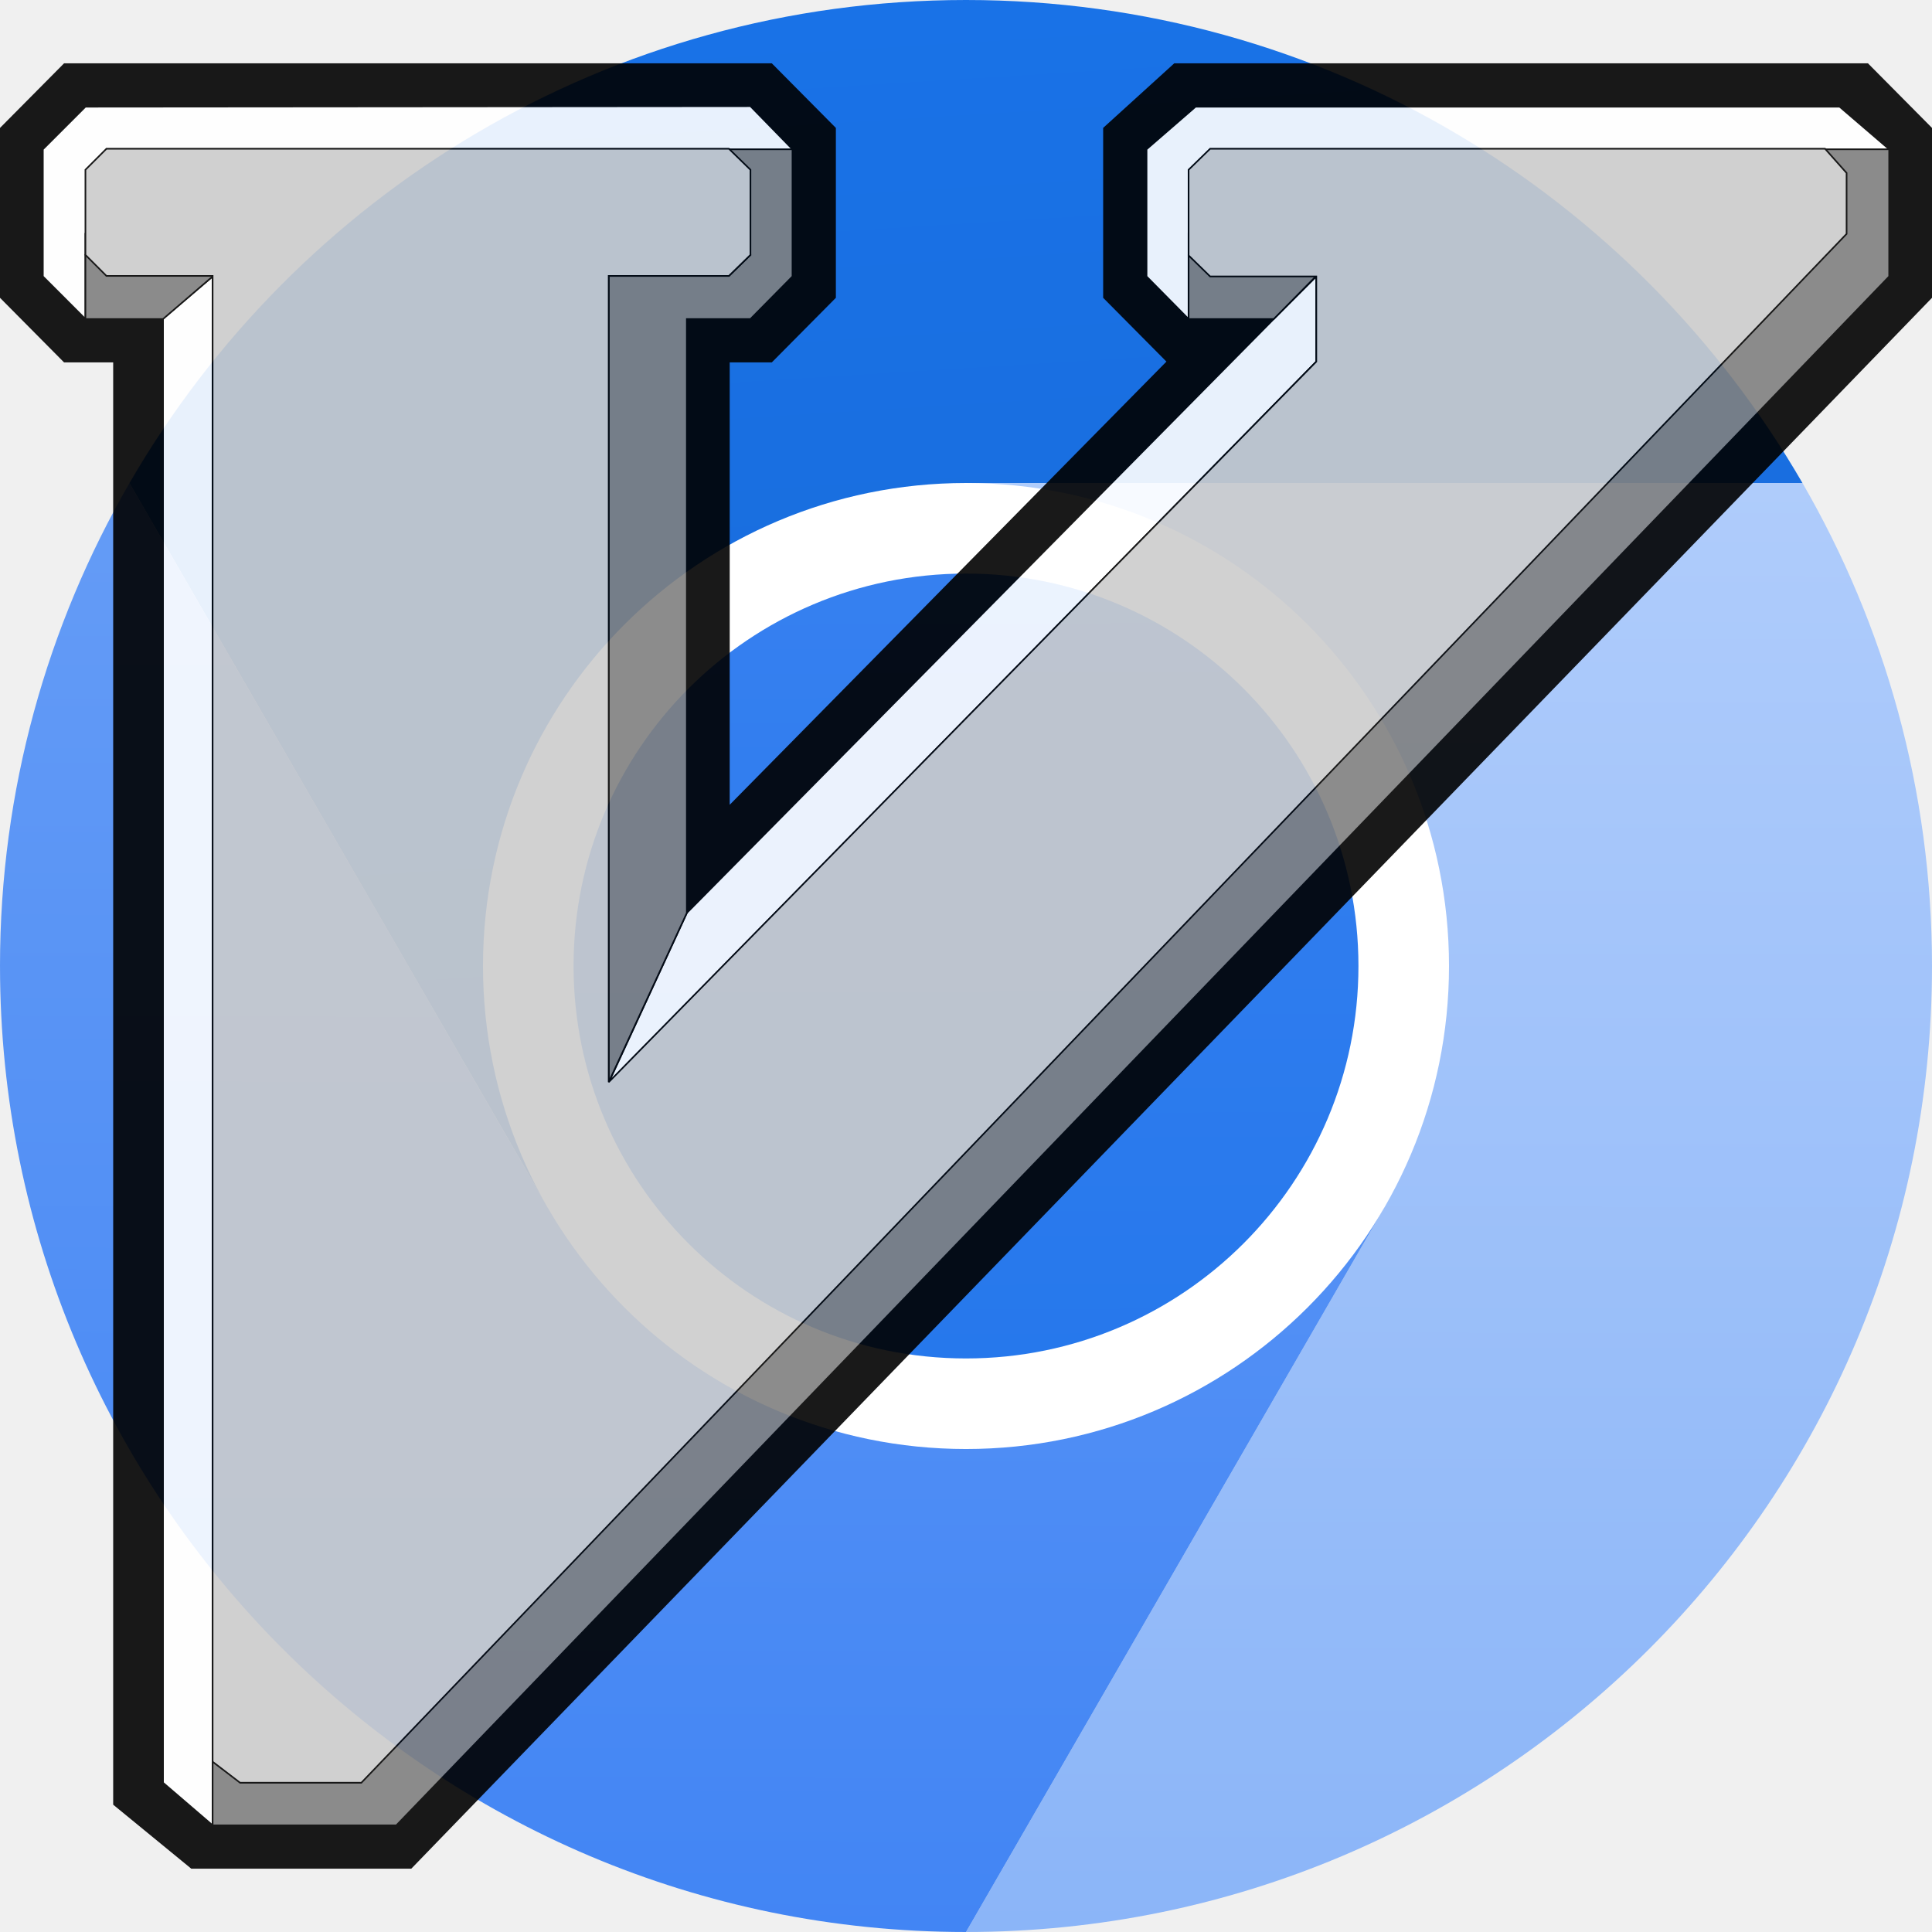
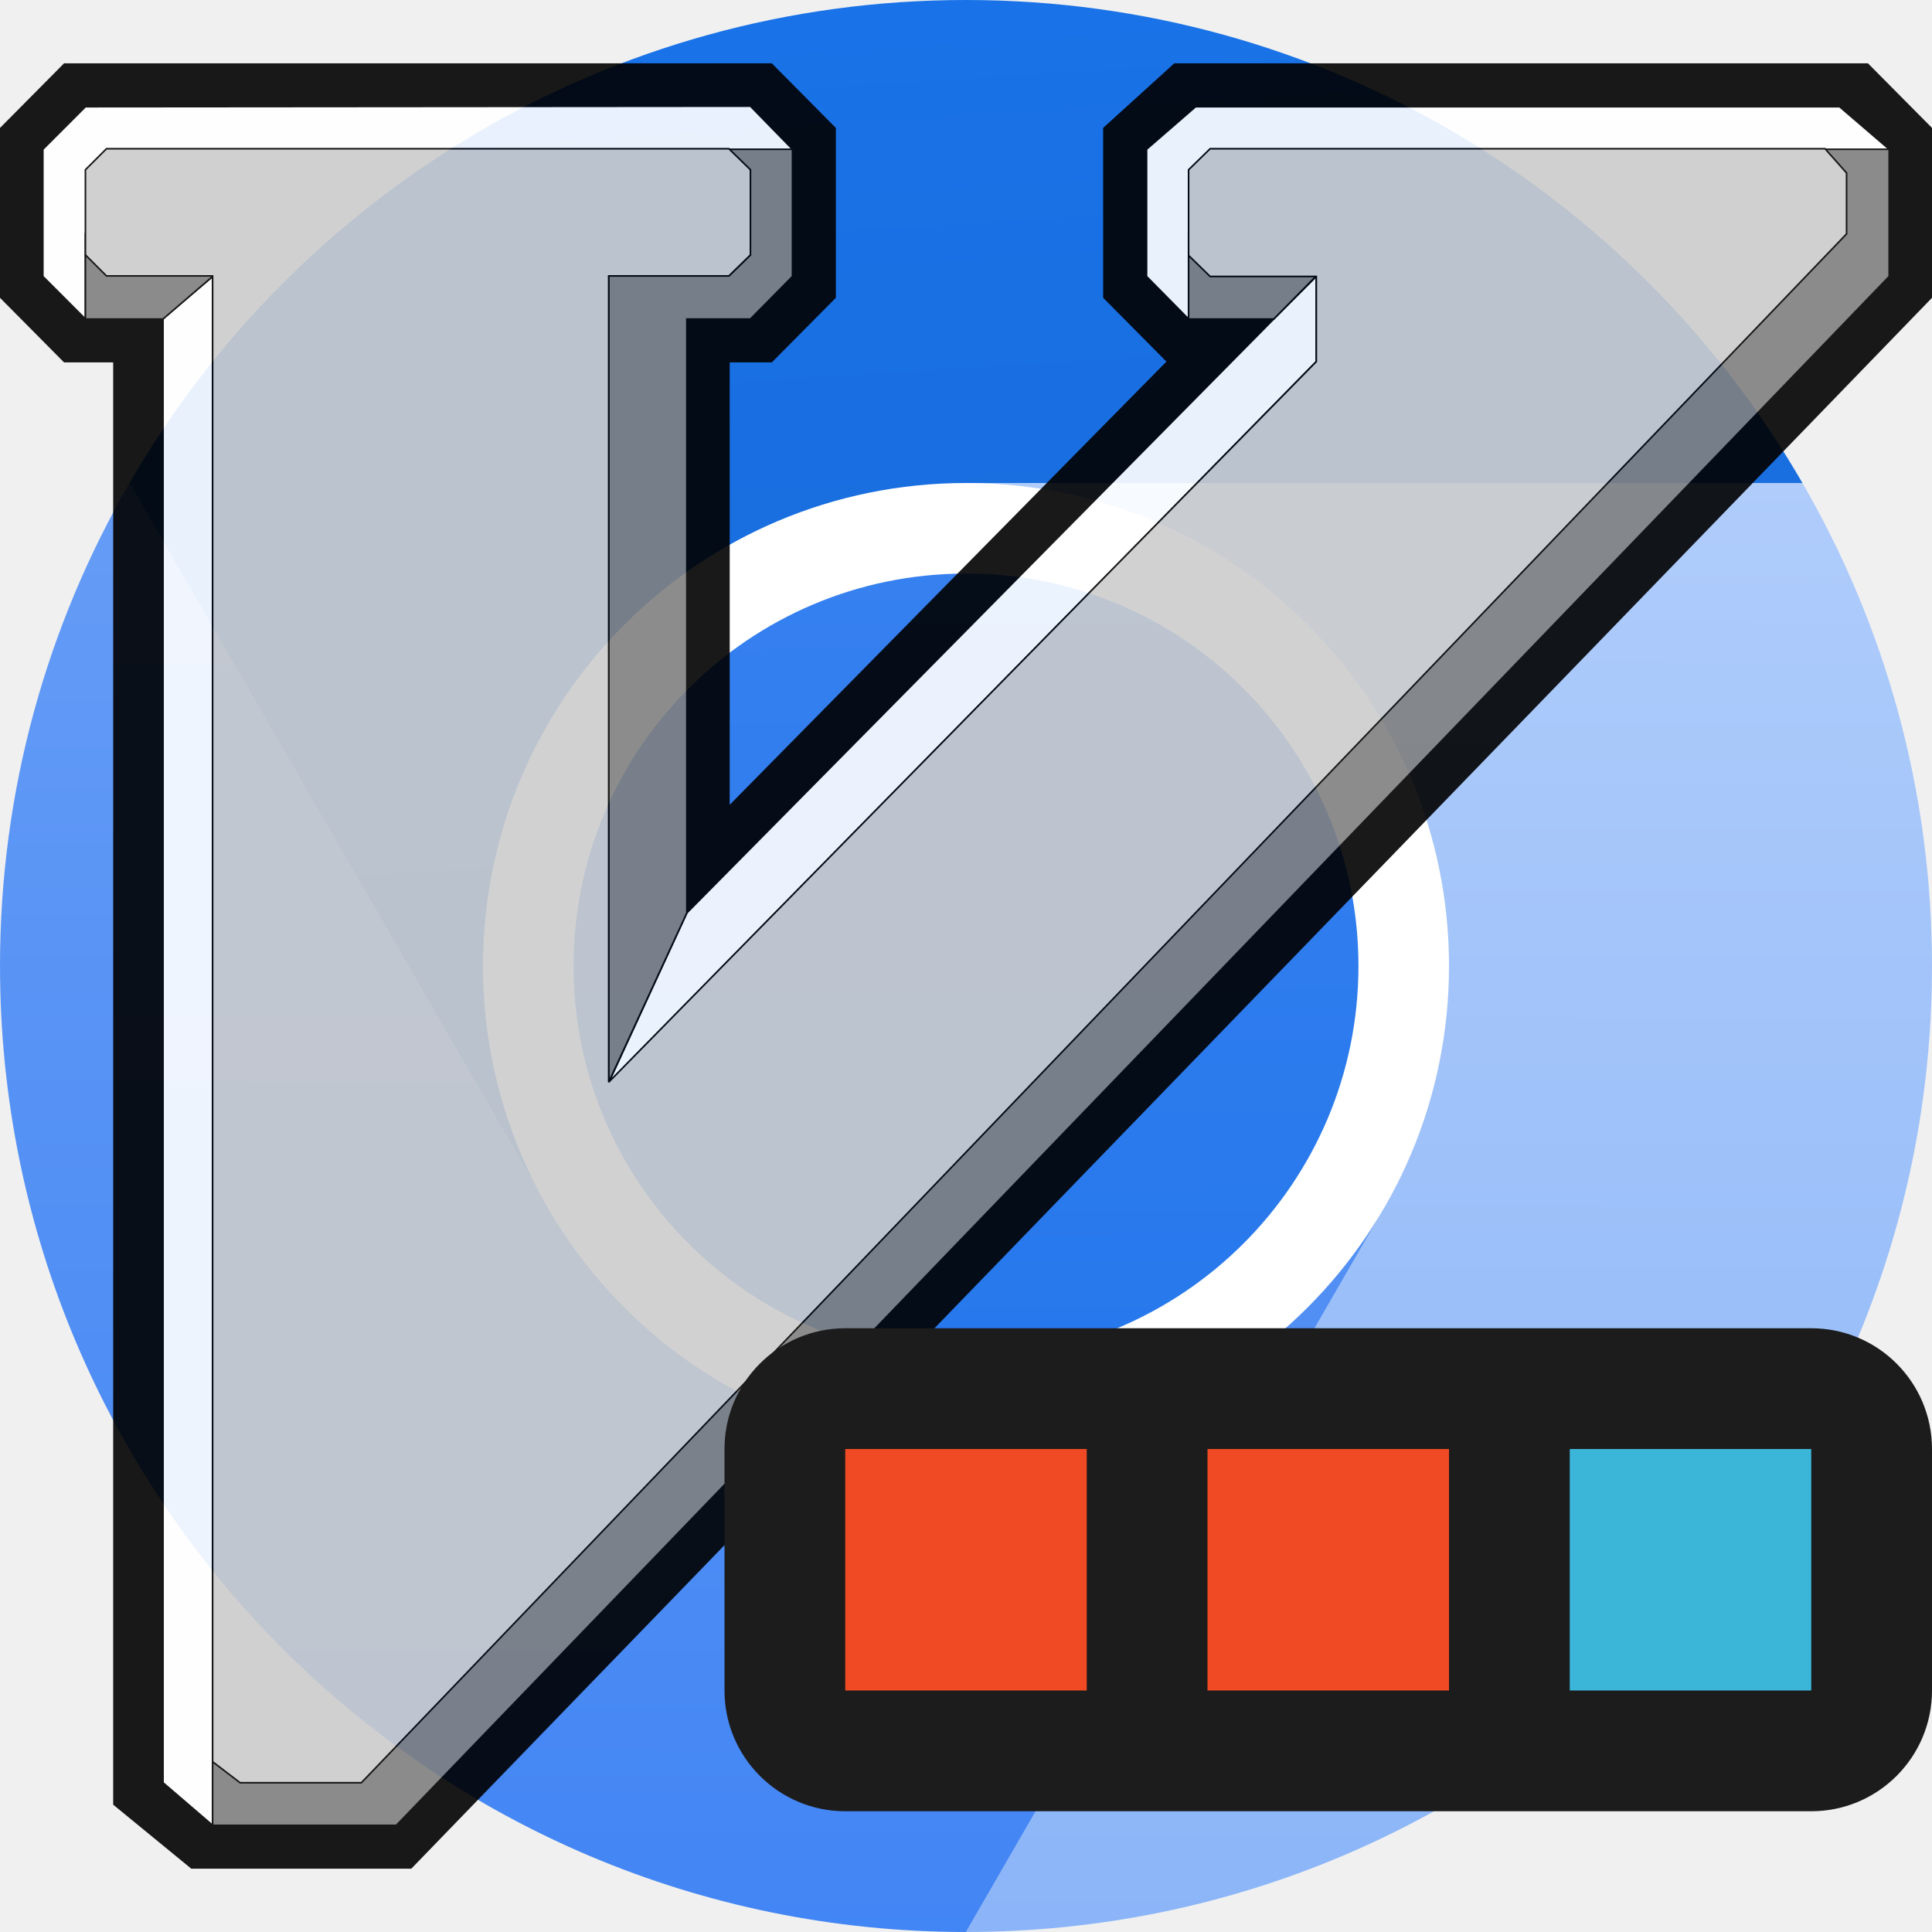
<svg xmlns="http://www.w3.org/2000/svg" xmlns:xlink="http://www.w3.org/1999/xlink" xml:space="preserve" viewBox="0 0 511.985 511.985">
  <defs>
    <linearGradient xlink:href="#a" id="f" x1=".465" x2=".557" y1="-.674" y2=".811" gradientTransform="matrix(231.6258 0 0 231.6247 111.11 159.994)" gradientUnits="userSpaceOnUse" />
    <linearGradient id="a">
      <stop offset="0" style="stop-color:#1972e7" />
      <stop offset="1" style="stop-color:#1969d5" />
    </linearGradient>
    <linearGradient xlink:href="#b" id="e" x1="101.744" x2="101.599" y1="33.726" y2="135.466" gradientTransform="matrix(3.77942 0 0 3.7794 .002 .004)" gradientUnits="userSpaceOnUse" />
    <linearGradient id="b" x2="1" gradientTransform="translate(29.399 42.333) scale(61.286)" gradientUnits="userSpaceOnUse">
      <stop offset="0" style="stop-color:#afccfb" />
      <stop offset="1" style="stop-color:#8bb5f8" />
    </linearGradient>
    <linearGradient xlink:href="#c" id="g" x1=".018" x2="1.77" y1="-.512" y2=".499" gradientTransform="matrix(94.93156 164.4269 -164.4276 94.93114 97.556 173.61)" gradientUnits="userSpaceOnUse" />
    <linearGradient id="c" x2="1" gradientTransform="scale(50.236) rotate(60 -.535 .902)" gradientUnits="userSpaceOnUse">
      <stop offset="0" style="stop-color:#659cf6" />
      <stop offset="1" style="stop-color:#4285f4" />
    </linearGradient>
    <linearGradient xlink:href="#d" id="h" x1="67.452" x2="67.733" y1="40.321" y2="95.25" gradientTransform="matrix(3.77942 0 0 3.7794 .002 .004)" gradientUnits="userSpaceOnUse" />
    <linearGradient id="d">
      <stop offset="0" style="stop-color:#3680f0" />
      <stop offset="1" style="stop-color:#2678ec" />
    </linearGradient>
  </defs>
  <path d="m255.993 255.994 110.85 63.997-110.85 191.994c141.38 0 255.992-114.61 255.992-255.99 0-46.642-12.536-90.332-34.331-127.998H255.99z" style="fill:url(#e)" />
  <path d="M255.99 0C161.24 0 78.578 51.513 34.313 128.027L145.14 319.991l110.85-63.997V127.997h221.664C433.382 51.502 350.729 0 255.99 0Z" style="fill:url(#f)" />
  <path d="M.002 255.994c0 141.38 114.607 255.99 255.991 255.99l110.85-191.993-110.85-63.997-110.85 63.997L34.315 128.027C12.53 165.682 0 209.357 0 255.991" style="fill:url(#g)" />
  <path fill="#fff" d="M383.99 255.994c0 70.69-57.306 127.997-127.997 127.997-70.69 0-127.998-57.307-127.998-127.997s57.308-127.997 127.998-127.997 127.998 57.307 127.998 127.997" />
  <path d="M359.992 255.994c0 57.436-46.563 103.998-103.999 103.998-57.436 0-103.998-46.562-103.998-103.998 0-57.435 46.562-103.998 103.998-103.998 57.436 0 103.999 46.563 103.999 103.998" style="fill:url(#h)" />
  <g style="opacity:.9">
    <path fill-rule="evenodd" d="m292.553 78.832 16.852 16.992L193.16 213.79V95.824h11.282l16.852-16.992V33.986l-16.852-16.992H17.067L.214 33.986v44.846l16.853 16.992h13.14v382.318l20.564 16.853h58.127L511.772 78.832V33.986L494.92 16.994H311.265l-18.712 16.992v44.846" />
    <path fill="none" stroke="#000" stroke-miterlimit="2.613" stroke-width=".428" d="m292.553 78.832 16.852 16.992L193.16 213.79V95.824h11.282l16.852-16.992V33.986l-16.852-16.992H17.067L.214 33.986v44.846l16.853 16.992h13.14v382.318l20.564 16.853h58.127L511.772 78.832V33.986L494.92 16.994H311.265l-18.712 16.992zm0 0" />
    <path fill="#fff" fill-rule="evenodd" d="M22.637 84.543 11.357 73.26V39.557l11.28-11.282 176.233-.14 11.142 11.422-11.142 5.431-5.71-5.431L22.636 67.55v16.992" />
    <path fill="none" stroke="#000" stroke-miterlimit="2.613" stroke-width=".428" d="M22.637 84.543 11.357 73.26V39.557l11.28-11.282 176.233-.14 11.142 11.422-11.142 5.431-5.71-5.431L22.636 67.55zm0 0" />
    <path fill="#fff" fill-rule="evenodd" d="m56.342 483.713-13.14-11.281V84.403l13.14-11.142v410.452" />
    <path fill="none" stroke="#000" stroke-miterlimit="2.613" stroke-width=".428" d="m56.342 483.713-13.14-11.281V84.403l13.14-11.142zm0 0" />
    <path fill="#fff" fill-rule="evenodd" d="M337.539 84.543 348.82 73.26v22.563L161.307 286.91l20.71-44.986L337.54 84.543" />
    <path fill="none" stroke="#000" stroke-miterlimit="2.613" stroke-width=".428" d="M337.539 84.543 348.82 73.26v22.563L161.307 286.91l20.71-44.986zm0 0" />
    <path fill="#7f7f7f" fill-rule="evenodd" d="m60.193 67.69-3.851 5.571-13.14 11.282H22.636V61.98l37.556 5.71" />
    <path fill="none" stroke="#000" stroke-miterlimit="2.613" stroke-width=".428" d="m60.193 67.69-3.851 5.571-13.14 11.282H22.636V61.98zm0 0" />
    <path fill="#7f7f7f" fill-rule="evenodd" d="M182.017 84.543v157.38l-20.71 44.847V73.122h31.852l5.71-5.571-5.71-27.994h16.853V73.26L198.87 84.543h-16.853" />
    <path fill="none" stroke="#000" stroke-miterlimit="2.613" stroke-width=".428" d="M182.017 84.543v157.38l-20.71 44.847V73.122h31.852l5.71-5.571-5.71-27.994h16.853V73.26L198.87 84.543zm0 0" />
    <path fill="#fff" fill-rule="evenodd" d="M314.976 84.543 303.834 73.26V39.557l13.002-11.282h170.661l13.141 11.282-18.851 16.852-166.81 11.142v16.992" />
    <path fill="none" stroke="#000" stroke-miterlimit="2.613" stroke-width=".428" d="M314.976 84.543 303.834 73.26V39.557l13.002-11.282h170.661l13.141 11.282-18.851 16.852-166.81 11.142zm0 0" />
    <path fill="#7f7f7f" fill-rule="evenodd" d="M500.638 73.261 105.039 483.713H56.342v-16.852h35.704L487.497 61.98l-5.71-22.423h18.851V73.26" />
    <path fill="none" stroke="#000" stroke-miterlimit="2.613" stroke-width=".428" d="M500.638 73.261 105.039 483.713H56.342v-16.852h35.704L487.497 61.98l-5.71-22.423h18.851zm0 0" />
    <path fill="#7f7f7f" fill-rule="evenodd" d="m352.54 67.69-3.86 5.571-11.141 11.282h-22.563V61.98l37.563 5.71" />
    <path fill="none" stroke="#000" stroke-miterlimit="2.613" stroke-width=".428" d="m352.54 67.69-3.86 5.571-11.141 11.282h-22.563V61.98zm0 0" />
    <path fill="#ccc" fill-rule="evenodd" d="M161.307 286.77V73.122h31.852l5.71-5.571V44.988l-5.71-5.57H28.21l-5.572 5.57v22.563l5.571 5.57h28.134v393.74l7.283 5.571h32.132L489.349 61.98V45.84l-5.71-6.423H320.687l-5.71 5.571V67.69l5.71 5.571h28.133v22.563L161.307 286.77" />
    <path fill="none" stroke="#000" stroke-miterlimit="2.613" stroke-width=".428" d="M161.307 286.77V73.122h31.852l5.71-5.571V44.988l-5.71-5.57H28.21l-5.572 5.57v22.563l5.571 5.57h28.134v393.74l7.283 5.571h32.132L489.349 61.98V45.84l-5.71-6.423H320.687l-5.71 5.571V67.69l5.71 5.571h28.133v22.563zm0 0" />
  </g>
+   <rect x="191.994" y="351.99" width="319.991" height="127.996" rx="31.999" fill="#1c1c1c" />
+   <rect x="223.993" y="383.989" width="63.998" height="63.998" fill="#f04a24" />
+   <rect x="319.991" y="383.989" width="63.998" height="63.998" fill="#f04a24" />
+   <rect x="415.988" y="383.989" width="63.998" height="63.998" fill="#3cb6d8" />
</svg>
